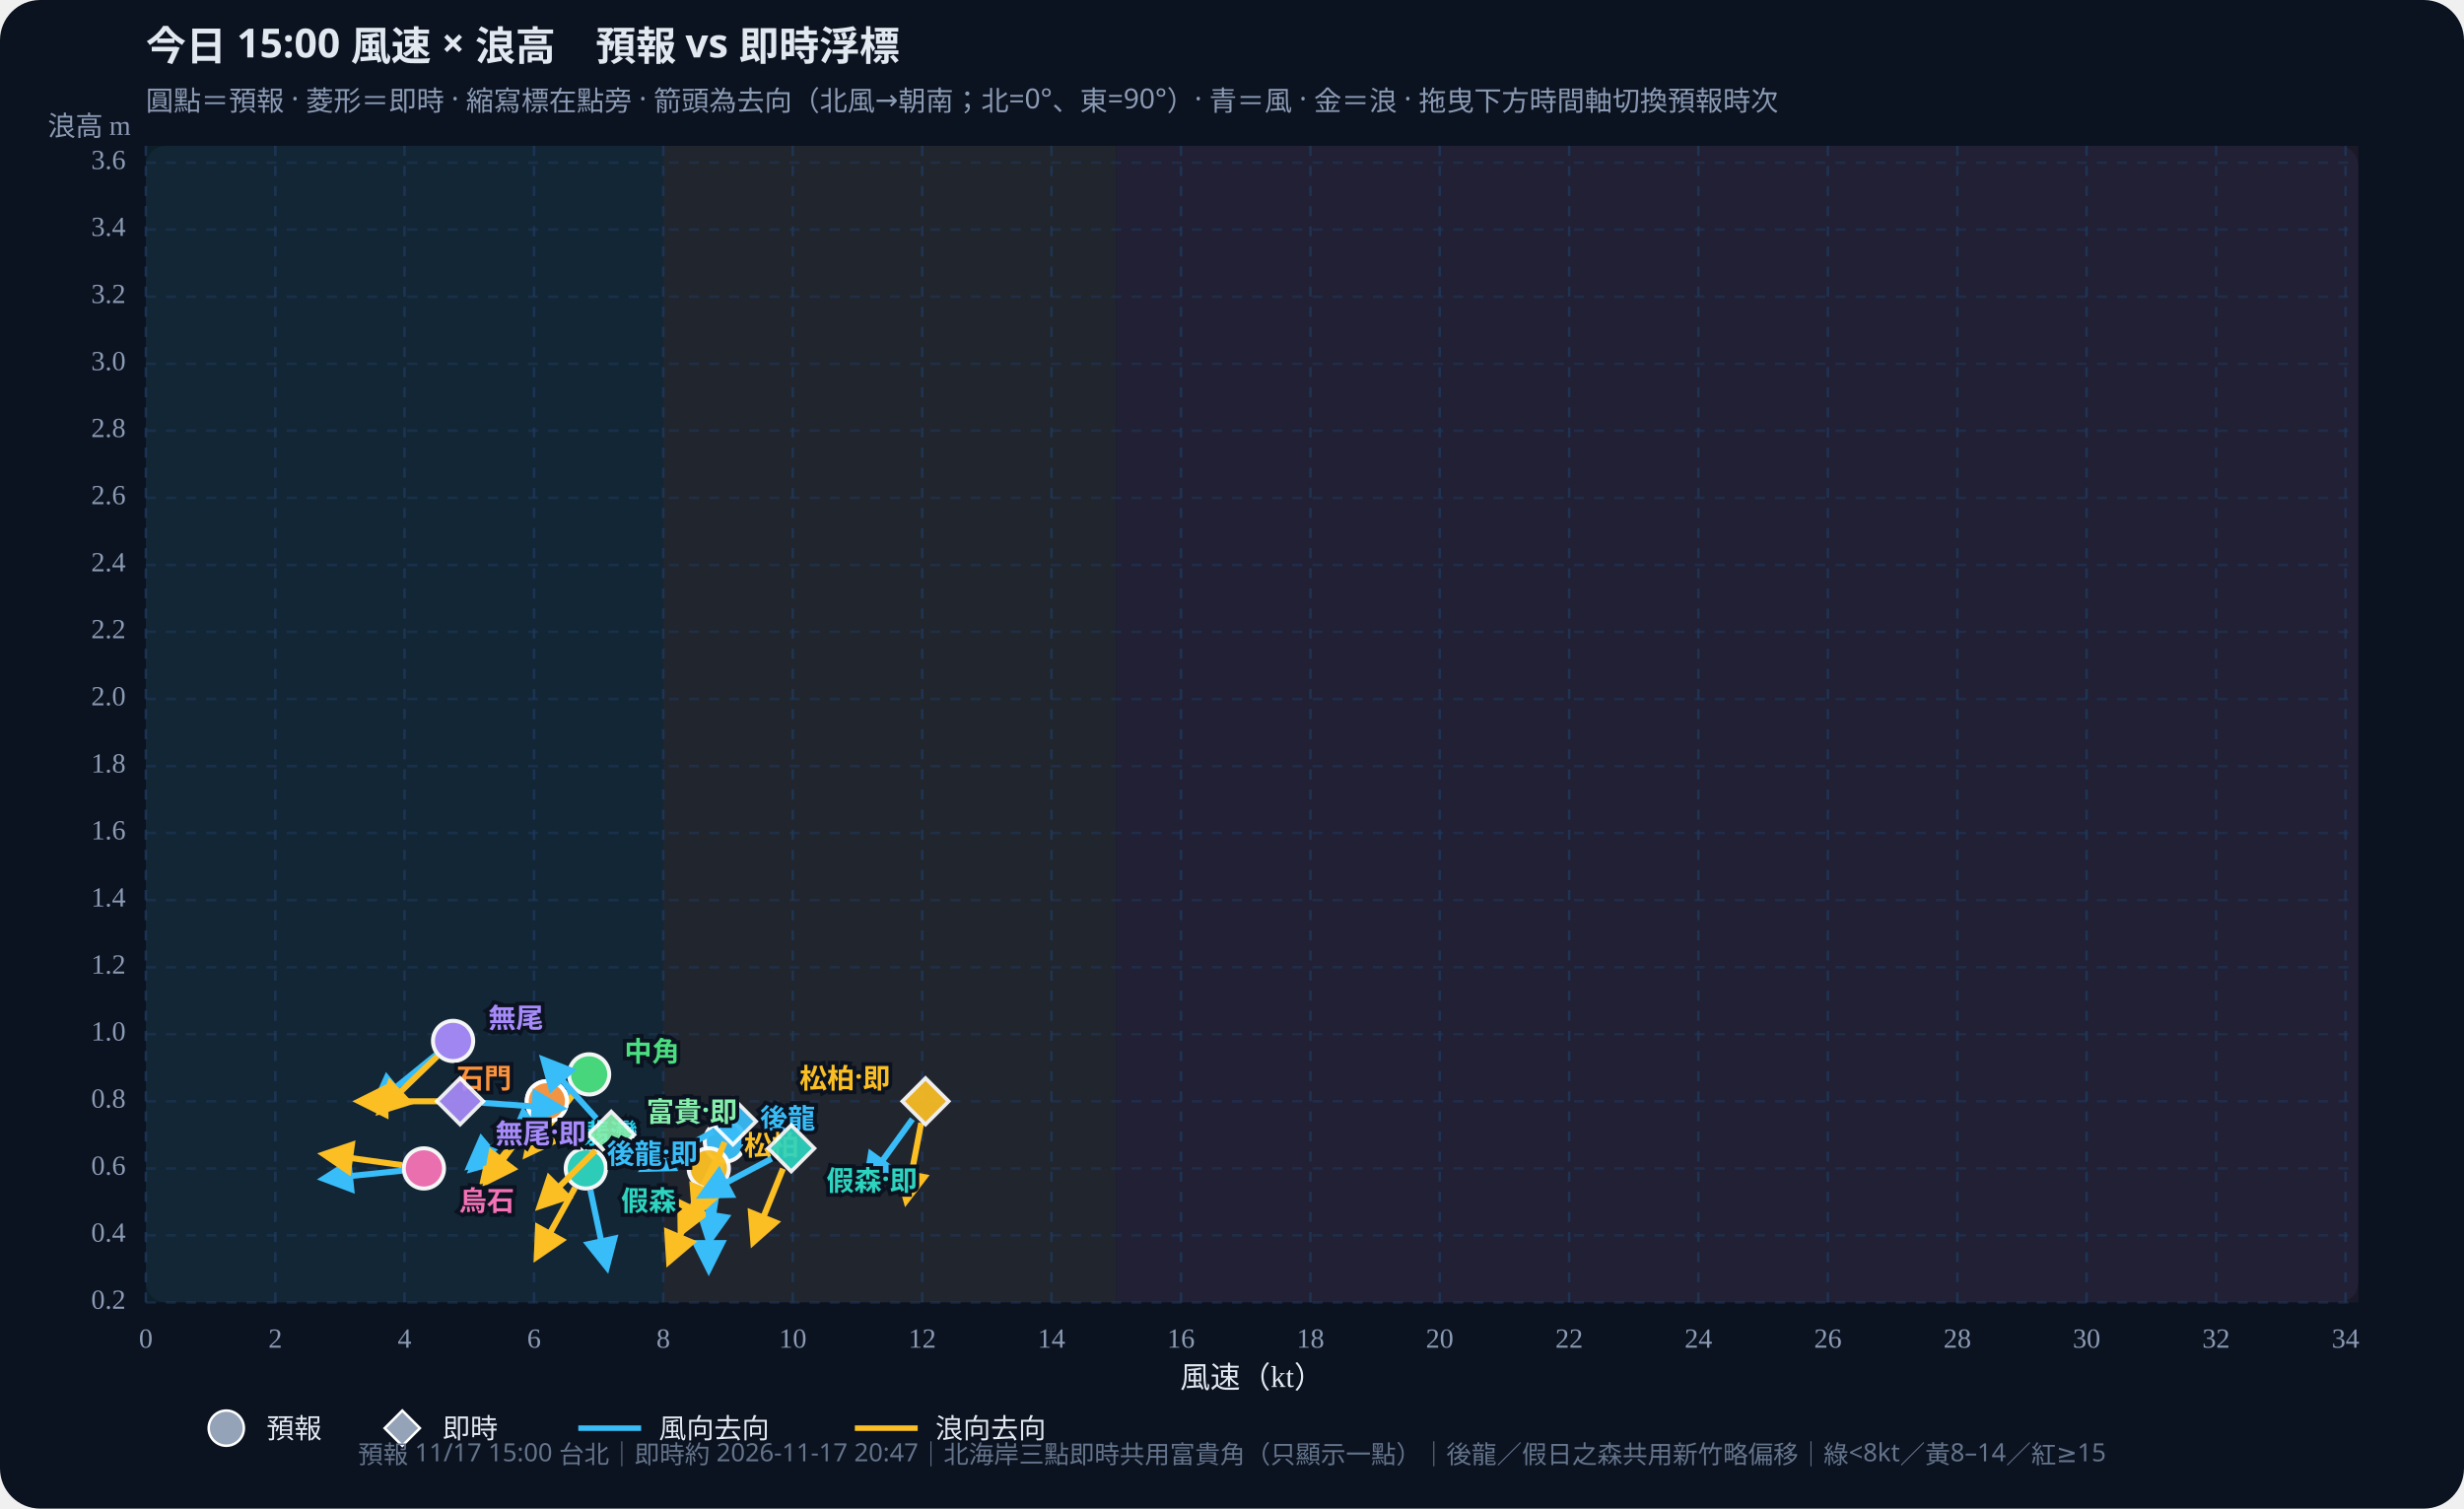
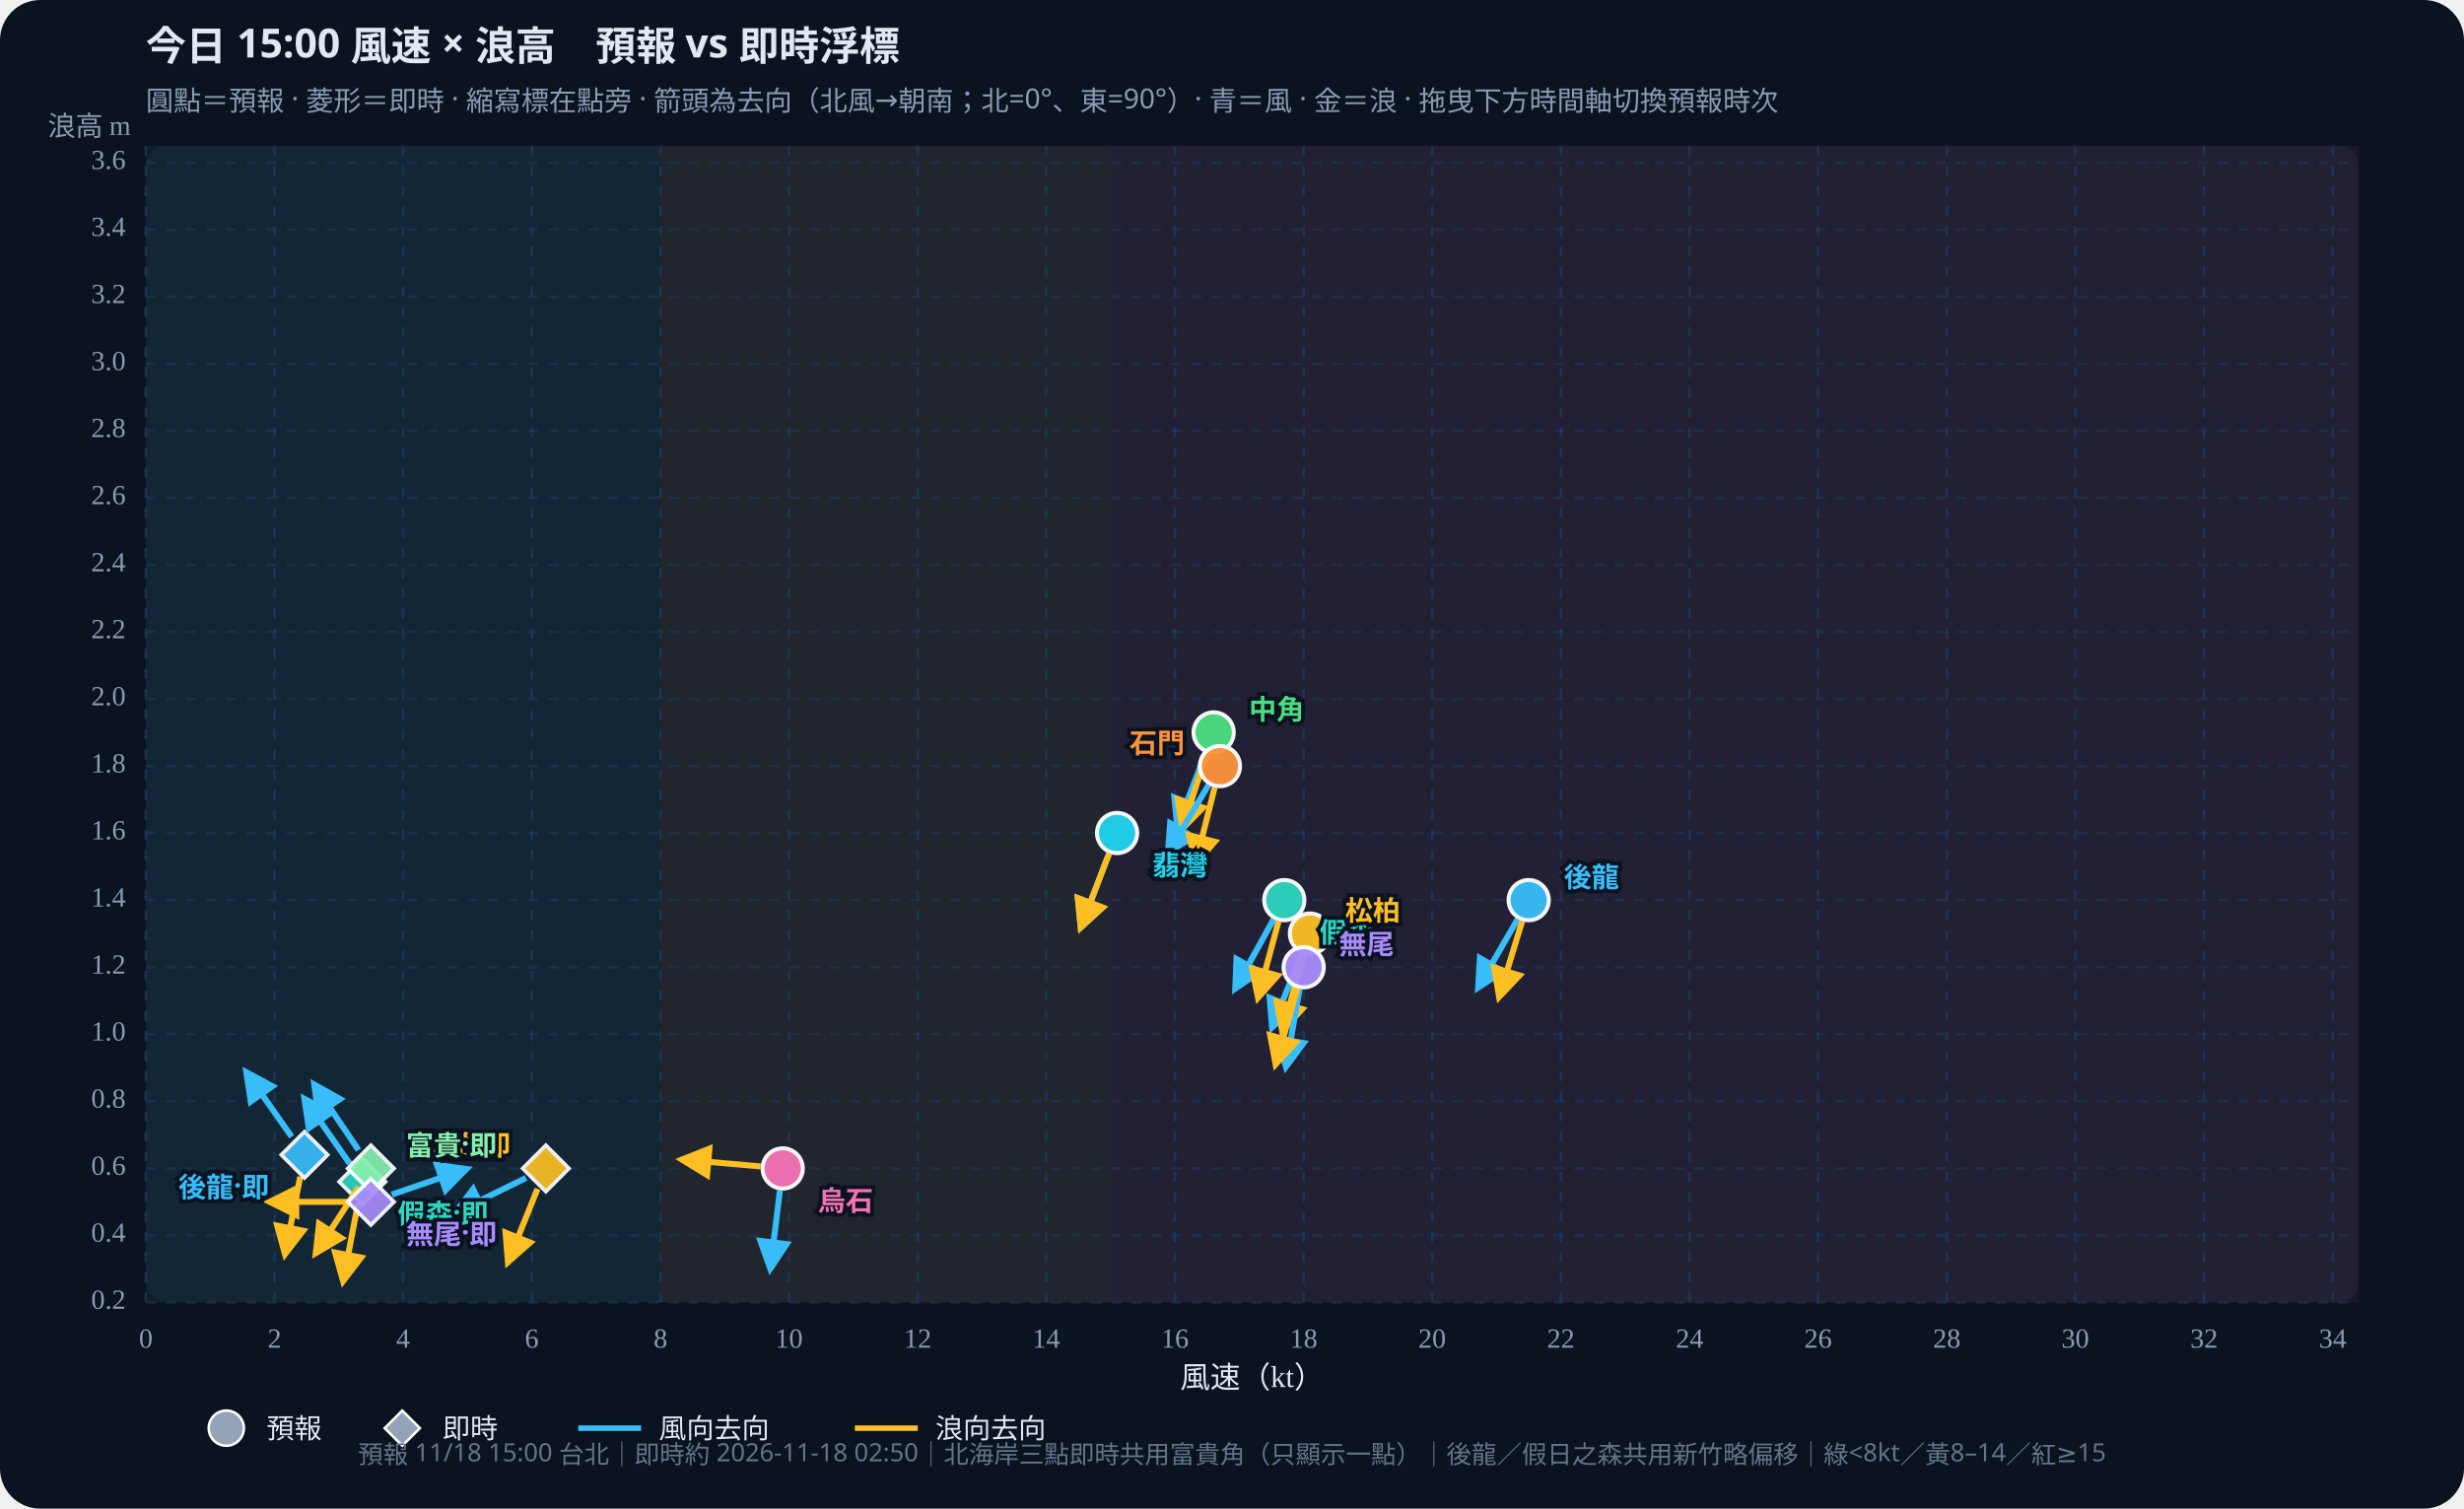
<svg xmlns="http://www.w3.org/2000/svg" id="wws-svg" viewBox="0 0 980 600" role="img" aria-label="風速與浪高散佈圖，可拖曳時間軸切換預報時次" style="width:100%;height:auto;display:block">
  <rect width="980" height="600" fill="#0b1220" rx="16" />
  <rect x="58" y="58" width="880" height="460" fill="#111a2e" rx="8" />
-   <rect x="58.0" y="58" width="205.8" height="460" fill="#34d399" opacity="0.07" />
-   <rect x="263.8" y="58" width="180.1" height="460" fill="#fbbf24" opacity="0.07" />
-   <rect x="444.0" y="58" width="494.0" height="460" fill="#fb7185" opacity="0.07" />
+   <rect x="58.0" y="58" width="204.7" height="460" fill="#34d399" opacity="0.07" />
+   <rect x="262.7" y="58" width="179.1" height="460" fill="#fbbf24" opacity="0.07" />
+   <rect x="441.7" y="58" width="496.3" height="460" fill="#fb7185" opacity="0.07" />
  <defs>
    <marker id="arrow-38bdf8" viewBox="0 0 10 10" refX="8" refY="5" markerWidth="6" markerHeight="6" orient="auto-start-reverse">
      <path d="M0,0 L10,5 L0,10 z" fill="#38bdf8" />
    </marker>
    <marker id="arrow-fbbf24" viewBox="0 0 10 10" refX="8" refY="5" markerWidth="6" markerHeight="6" orient="auto-start-reverse">
      <path d="M0,0 L10,5 L0,10 z" fill="#fbbf24" />
    </marker>
  </defs>
  <text id="wws-title" x="58" y="24" fill="#e2e8f0" font-size="16" font-weight="700" font-family="Noto Sans TC,system-ui,sans-serif">今日 15:00 風速 × 浪高　預報 vs 即時浮標</text>
  <text x="58" y="44" fill="#8b9bb4" font-size="11" font-family="Noto Sans TC,system-ui,sans-serif">圓點＝預報 · 菱形＝即時 · 縮寫標在點旁 · 箭頭為去向（北風→朝南；北=0°、東=90°）· 青＝風 · 金＝浪 · 拖曳下方時間軸切換預報時次</text>
  <line x1="58.0" y1="58" x2="58.0" y2="518" stroke="#1e3a5f" stroke-dasharray="4 4" opacity="0.7" />
  <text x="58.0" y="536" text-anchor="middle" fill="#8b9bb4" font-size="11">0</text>
-   <line x1="109.5" y1="58" x2="109.5" y2="518" stroke="#1e3a5f" stroke-dasharray="4 4" opacity="0.7" />
-   <text x="109.5" y="536" text-anchor="middle" fill="#8b9bb4" font-size="11">2</text>
-   <line x1="160.9" y1="58" x2="160.9" y2="518" stroke="#1e3a5f" stroke-dasharray="4 4" opacity="0.7" />
-   <text x="160.9" y="536" text-anchor="middle" fill="#8b9bb4" font-size="11">4</text>
-   <line x1="212.4" y1="58" x2="212.4" y2="518" stroke="#1e3a5f" stroke-dasharray="4 4" opacity="0.7" />
-   <text x="212.4" y="536" text-anchor="middle" fill="#8b9bb4" font-size="11">6</text>
-   <line x1="263.8" y1="58" x2="263.8" y2="518" stroke="#1e3a5f" stroke-dasharray="4 4" opacity="0.7" />
-   <text x="263.8" y="536" text-anchor="middle" fill="#8b9bb4" font-size="11">8</text>
-   <line x1="315.3" y1="58" x2="315.3" y2="518" stroke="#1e3a5f" stroke-dasharray="4 4" opacity="0.7" />
-   <text x="315.3" y="536" text-anchor="middle" fill="#8b9bb4" font-size="11">10</text>
-   <line x1="366.8" y1="58" x2="366.8" y2="518" stroke="#1e3a5f" stroke-dasharray="4 4" opacity="0.7" />
-   <text x="366.8" y="536" text-anchor="middle" fill="#8b9bb4" font-size="11">12</text>
-   <line x1="418.2" y1="58" x2="418.2" y2="518" stroke="#1e3a5f" stroke-dasharray="4 4" opacity="0.7" />
-   <text x="418.2" y="536" text-anchor="middle" fill="#8b9bb4" font-size="11">14</text>
-   <line x1="469.7" y1="58" x2="469.7" y2="518" stroke="#1e3a5f" stroke-dasharray="4 4" opacity="0.7" />
-   <text x="469.7" y="536" text-anchor="middle" fill="#8b9bb4" font-size="11">16</text>
-   <line x1="521.2" y1="58" x2="521.2" y2="518" stroke="#1e3a5f" stroke-dasharray="4 4" opacity="0.7" />
-   <text x="521.2" y="536" text-anchor="middle" fill="#8b9bb4" font-size="11">18</text>
-   <line x1="572.6" y1="58" x2="572.6" y2="518" stroke="#1e3a5f" stroke-dasharray="4 4" opacity="0.7" />
-   <text x="572.6" y="536" text-anchor="middle" fill="#8b9bb4" font-size="11">20</text>
-   <line x1="624.1" y1="58" x2="624.1" y2="518" stroke="#1e3a5f" stroke-dasharray="4 4" opacity="0.7" />
-   <text x="624.1" y="536" text-anchor="middle" fill="#8b9bb4" font-size="11">22</text>
-   <line x1="675.5" y1="58" x2="675.5" y2="518" stroke="#1e3a5f" stroke-dasharray="4 4" opacity="0.7" />
-   <text x="675.5" y="536" text-anchor="middle" fill="#8b9bb4" font-size="11">24</text>
-   <line x1="727.0" y1="58" x2="727.0" y2="518" stroke="#1e3a5f" stroke-dasharray="4 4" opacity="0.7" />
-   <text x="727.0" y="536" text-anchor="middle" fill="#8b9bb4" font-size="11">26</text>
-   <line x1="778.5" y1="58" x2="778.5" y2="518" stroke="#1e3a5f" stroke-dasharray="4 4" opacity="0.7" />
-   <text x="778.5" y="536" text-anchor="middle" fill="#8b9bb4" font-size="11">28</text>
-   <line x1="829.9" y1="58" x2="829.9" y2="518" stroke="#1e3a5f" stroke-dasharray="4 4" opacity="0.7" />
-   <text x="829.9" y="536" text-anchor="middle" fill="#8b9bb4" font-size="11">30</text>
-   <line x1="881.4" y1="58" x2="881.4" y2="518" stroke="#1e3a5f" stroke-dasharray="4 4" opacity="0.7" />
-   <text x="881.4" y="536" text-anchor="middle" fill="#8b9bb4" font-size="11">32</text>
-   <line x1="932.9" y1="58" x2="932.9" y2="518" stroke="#1e3a5f" stroke-dasharray="4 4" opacity="0.7" />
-   <text x="932.9" y="536" text-anchor="middle" fill="#8b9bb4" font-size="11">34</text>
+   <line x1="109.2" y1="58" x2="109.2" y2="518" stroke="#1e3a5f" stroke-dasharray="4 4" opacity="0.7" />
+   <text x="109.2" y="536" text-anchor="middle" fill="#8b9bb4" font-size="11">2</text>
+   <line x1="160.3" y1="58" x2="160.3" y2="518" stroke="#1e3a5f" stroke-dasharray="4 4" opacity="0.7" />
+   <text x="160.3" y="536" text-anchor="middle" fill="#8b9bb4" font-size="11">4</text>
+   <line x1="211.5" y1="58" x2="211.5" y2="518" stroke="#1e3a5f" stroke-dasharray="4 4" opacity="0.7" />
+   <text x="211.5" y="536" text-anchor="middle" fill="#8b9bb4" font-size="11">6</text>
+   <line x1="262.7" y1="58" x2="262.7" y2="518" stroke="#1e3a5f" stroke-dasharray="4 4" opacity="0.7" />
+   <text x="262.7" y="536" text-anchor="middle" fill="#8b9bb4" font-size="11">8</text>
+   <line x1="313.8" y1="58" x2="313.8" y2="518" stroke="#1e3a5f" stroke-dasharray="4 4" opacity="0.7" />
+   <text x="313.8" y="536" text-anchor="middle" fill="#8b9bb4" font-size="11">10</text>
+   <line x1="365.0" y1="58" x2="365.0" y2="518" stroke="#1e3a5f" stroke-dasharray="4 4" opacity="0.7" />
+   <text x="365.0" y="536" text-anchor="middle" fill="#8b9bb4" font-size="11">12</text>
+   <line x1="416.1" y1="58" x2="416.1" y2="518" stroke="#1e3a5f" stroke-dasharray="4 4" opacity="0.7" />
+   <text x="416.1" y="536" text-anchor="middle" fill="#8b9bb4" font-size="11">14</text>
+   <line x1="467.3" y1="58" x2="467.3" y2="518" stroke="#1e3a5f" stroke-dasharray="4 4" opacity="0.7" />
+   <text x="467.3" y="536" text-anchor="middle" fill="#8b9bb4" font-size="11">16</text>
+   <line x1="518.5" y1="58" x2="518.5" y2="518" stroke="#1e3a5f" stroke-dasharray="4 4" opacity="0.7" />
+   <text x="518.5" y="536" text-anchor="middle" fill="#8b9bb4" font-size="11">18</text>
+   <line x1="569.6" y1="58" x2="569.6" y2="518" stroke="#1e3a5f" stroke-dasharray="4 4" opacity="0.7" />
+   <text x="569.6" y="536" text-anchor="middle" fill="#8b9bb4" font-size="11">20</text>
+   <line x1="620.8" y1="58" x2="620.8" y2="518" stroke="#1e3a5f" stroke-dasharray="4 4" opacity="0.7" />
+   <text x="620.8" y="536" text-anchor="middle" fill="#8b9bb4" font-size="11">22</text>
+   <line x1="672.0" y1="58" x2="672.0" y2="518" stroke="#1e3a5f" stroke-dasharray="4 4" opacity="0.7" />
+   <text x="672.0" y="536" text-anchor="middle" fill="#8b9bb4" font-size="11">24</text>
+   <line x1="723.1" y1="58" x2="723.1" y2="518" stroke="#1e3a5f" stroke-dasharray="4 4" opacity="0.7" />
+   <text x="723.1" y="536" text-anchor="middle" fill="#8b9bb4" font-size="11">26</text>
+   <line x1="774.3" y1="58" x2="774.3" y2="518" stroke="#1e3a5f" stroke-dasharray="4 4" opacity="0.7" />
+   <text x="774.3" y="536" text-anchor="middle" fill="#8b9bb4" font-size="11">28</text>
+   <line x1="825.4" y1="58" x2="825.4" y2="518" stroke="#1e3a5f" stroke-dasharray="4 4" opacity="0.7" />
+   <text x="825.4" y="536" text-anchor="middle" fill="#8b9bb4" font-size="11">30</text>
+   <line x1="876.6" y1="58" x2="876.6" y2="518" stroke="#1e3a5f" stroke-dasharray="4 4" opacity="0.7" />
+   <text x="876.6" y="536" text-anchor="middle" fill="#8b9bb4" font-size="11">32</text>
+   <line x1="927.8" y1="58" x2="927.8" y2="518" stroke="#1e3a5f" stroke-dasharray="4 4" opacity="0.7" />
+   <text x="927.8" y="536" text-anchor="middle" fill="#8b9bb4" font-size="11">34</text>
  <line x1="58" y1="518.0" x2="938" y2="518.0" stroke="#1e3a5f" stroke-dasharray="4 4" opacity="0.5" />
  <text x="50" y="518.0" text-anchor="end" dominant-baseline="middle" fill="#8b9bb4" font-size="11">0.2</text>
  <line x1="58" y1="491.3" x2="938" y2="491.3" stroke="#1e3a5f" stroke-dasharray="4 4" opacity="0.5" />
  <text x="50" y="491.3" text-anchor="end" dominant-baseline="middle" fill="#8b9bb4" font-size="11">0.4</text>
  <line x1="58" y1="464.7" x2="938" y2="464.7" stroke="#1e3a5f" stroke-dasharray="4 4" opacity="0.5" />
  <text x="50" y="464.7" text-anchor="end" dominant-baseline="middle" fill="#8b9bb4" font-size="11">0.6</text>
  <line x1="58" y1="438.0" x2="938" y2="438.0" stroke="#1e3a5f" stroke-dasharray="4 4" opacity="0.5" />
  <text x="50" y="438.0" text-anchor="end" dominant-baseline="middle" fill="#8b9bb4" font-size="11">0.8</text>
  <line x1="58" y1="411.3" x2="938" y2="411.3" stroke="#1e3a5f" stroke-dasharray="4 4" opacity="0.5" />
  <text x="50" y="411.3" text-anchor="end" dominant-baseline="middle" fill="#8b9bb4" font-size="11">1.0</text>
  <line x1="58" y1="384.7" x2="938" y2="384.7" stroke="#1e3a5f" stroke-dasharray="4 4" opacity="0.5" />
  <text x="50" y="384.7" text-anchor="end" dominant-baseline="middle" fill="#8b9bb4" font-size="11">1.2</text>
  <line x1="58" y1="358.0" x2="938" y2="358.0" stroke="#1e3a5f" stroke-dasharray="4 4" opacity="0.5" />
  <text x="50" y="358.0" text-anchor="end" dominant-baseline="middle" fill="#8b9bb4" font-size="11">1.4</text>
  <line x1="58" y1="331.3" x2="938" y2="331.3" stroke="#1e3a5f" stroke-dasharray="4 4" opacity="0.5" />
  <text x="50" y="331.3" text-anchor="end" dominant-baseline="middle" fill="#8b9bb4" font-size="11">1.6</text>
  <line x1="58" y1="304.7" x2="938" y2="304.7" stroke="#1e3a5f" stroke-dasharray="4 4" opacity="0.5" />
  <text x="50" y="304.7" text-anchor="end" dominant-baseline="middle" fill="#8b9bb4" font-size="11">1.8</text>
  <line x1="58" y1="278.0" x2="938" y2="278.0" stroke="#1e3a5f" stroke-dasharray="4 4" opacity="0.5" />
  <text x="50" y="278.0" text-anchor="end" dominant-baseline="middle" fill="#8b9bb4" font-size="11">2.0</text>
  <line x1="58" y1="251.3" x2="938" y2="251.3" stroke="#1e3a5f" stroke-dasharray="4 4" opacity="0.5" />
  <text x="50" y="251.3" text-anchor="end" dominant-baseline="middle" fill="#8b9bb4" font-size="11">2.2</text>
  <line x1="58" y1="224.7" x2="938" y2="224.7" stroke="#1e3a5f" stroke-dasharray="4 4" opacity="0.5" />
  <text x="50" y="224.7" text-anchor="end" dominant-baseline="middle" fill="#8b9bb4" font-size="11">2.4</text>
  <line x1="58" y1="198.0" x2="938" y2="198.0" stroke="#1e3a5f" stroke-dasharray="4 4" opacity="0.5" />
  <text x="50" y="198.0" text-anchor="end" dominant-baseline="middle" fill="#8b9bb4" font-size="11">2.6</text>
  <line x1="58" y1="171.3" x2="938" y2="171.3" stroke="#1e3a5f" stroke-dasharray="4 4" opacity="0.5" />
  <text x="50" y="171.3" text-anchor="end" dominant-baseline="middle" fill="#8b9bb4" font-size="11">2.8</text>
  <line x1="58" y1="144.7" x2="938" y2="144.7" stroke="#1e3a5f" stroke-dasharray="4 4" opacity="0.5" />
  <text x="50" y="144.7" text-anchor="end" dominant-baseline="middle" fill="#8b9bb4" font-size="11">3.0</text>
  <line x1="58" y1="118.0" x2="938" y2="118.0" stroke="#1e3a5f" stroke-dasharray="4 4" opacity="0.5" />
  <text x="50" y="118.0" text-anchor="end" dominant-baseline="middle" fill="#8b9bb4" font-size="11">3.2</text>
  <line x1="58" y1="91.3" x2="938" y2="91.3" stroke="#1e3a5f" stroke-dasharray="4 4" opacity="0.5" />
  <text x="50" y="91.3" text-anchor="end" dominant-baseline="middle" fill="#8b9bb4" font-size="11">3.4</text>
  <line x1="58" y1="64.7" x2="938" y2="64.7" stroke="#1e3a5f" stroke-dasharray="4 4" opacity="0.5" />
  <text x="50" y="64.7" text-anchor="end" dominant-baseline="middle" fill="#8b9bb4" font-size="11">3.6</text>
  <text x="498" y="552" text-anchor="middle" fill="#e2e8f0" font-size="12">風速（kt）</text>
  <text x="52" y="54" text-anchor="end" fill="#8b9bb4" font-size="11">浪高 m</text>
  <g id="wws-forecast-layer">
-     <line x1="286.9" y1="462.7" x2="282.0" y2="493.5" stroke="#38bdf8" stroke-width="2.4" marker-end="url(#arrow-38bdf8)" />
-     <line x1="284.4" y1="461.9" x2="270.8" y2="490.0" stroke="#fbbf24" stroke-width="2.4" marker-end="url(#arrow-fbbf24)" />
-     <circle cx="288.3" cy="454.0" r="8.0" fill="#38bdf8" stroke="#fff" stroke-width="1.6" opacity="0.95" />
-     <line x1="234.8" y1="473.3" x2="241.3" y2="503.8" stroke="#38bdf8" stroke-width="2.4" marker-end="url(#arrow-38bdf8)" />
-     <line x1="228.7" y1="472.4" x2="213.6" y2="499.7" stroke="#fbbf24" stroke-width="2.4" marker-end="url(#arrow-fbbf24)" />
-     <circle cx="233.0" cy="464.7" r="8.0" fill="#2dd4bf" stroke="#fff" stroke-width="1.6" opacity="0.95" />
-     <line x1="281.9" y1="473.5" x2="281.9" y2="504.7" stroke="#38bdf8" stroke-width="2.4" marker-end="url(#arrow-38bdf8)" />
-     <line x1="278.4" y1="472.8" x2="266.2" y2="501.5" stroke="#fbbf24" stroke-width="2.4" marker-end="url(#arrow-fbbf24)" />
-     <circle cx="281.9" cy="464.7" r="8.0" fill="#fbbf24" stroke="#fff" stroke-width="1.6" opacity="0.95" />
-     <line x1="227.5" y1="433.0" x2="203.6" y2="453.0" stroke="#38bdf8" stroke-width="2.4" marker-end="url(#arrow-38bdf8)" />
-     <line x1="228.8" y1="434.3" x2="209.6" y2="458.9" stroke="#fbbf24" stroke-width="2.4" marker-end="url(#arrow-fbbf24)" />
-     <circle cx="234.3" cy="427.3" r="8.0" fill="#4ade80" stroke="#fff" stroke-width="1.6" opacity="0.95" />
-     <line x1="211.0" y1="443.9" x2="187.8" y2="464.8" stroke="#38bdf8" stroke-width="2.4" marker-end="url(#arrow-38bdf8)" />
-     <line x1="212.0" y1="444.8" x2="192.4" y2="469.1" stroke="#fbbf24" stroke-width="2.4" marker-end="url(#arrow-fbbf24)" />
-     <circle cx="217.5" cy="438.0" r="8.0" fill="#22d3ee" stroke="#fff" stroke-width="1.6" opacity="0.95" />
-     <line x1="210.8" y1="443.7" x2="186.9" y2="463.7" stroke="#38bdf8" stroke-width="2.4" marker-end="url(#arrow-38bdf8)" />
-     <line x1="212.2" y1="445.0" x2="193.5" y2="469.9" stroke="#fbbf24" stroke-width="2.4" marker-end="url(#arrow-fbbf24)" />
-     <circle cx="217.5" cy="438.0" r="8.0" fill="#fb923c" stroke="#fff" stroke-width="1.6" opacity="0.95" />
-     <line x1="173.4" y1="419.5" x2="149.1" y2="439.2" stroke="#38bdf8" stroke-width="2.4" marker-end="url(#arrow-38bdf8)" />
-     <line x1="173.9" y1="420.1" x2="151.4" y2="441.8" stroke="#fbbf24" stroke-width="2.4" marker-end="url(#arrow-fbbf24)" />
-     <circle cx="180.2" cy="414.0" r="8.0" fill="#a78bfa" stroke="#fff" stroke-width="1.6" opacity="0.95" />
-     <line x1="159.9" y1="465.6" x2="128.9" y2="468.8" stroke="#38bdf8" stroke-width="2.4" marker-end="url(#arrow-38bdf8)" />
-     <line x1="159.9" y1="463.4" x2="129.0" y2="459.1" stroke="#fbbf24" stroke-width="2.4" marker-end="url(#arrow-fbbf24)" />
-     <circle cx="168.6" cy="464.7" r="8.0" fill="#f472b6" stroke="#fff" stroke-width="1.6" opacity="0.95" />
-     <text x="302.3" y="444.0" text-anchor="start" dominant-baseline="central" fill="#38bdf8" font-size="11" font-weight="700" font-family="Noto Sans TC,system-ui,sans-serif" stroke="#0b1220" stroke-width="3" paint-order="stroke">後龍</text>
-     <text x="247.0" y="476.7" text-anchor="start" dominant-baseline="central" fill="#2dd4bf" font-size="11" font-weight="700" font-family="Noto Sans TC,system-ui,sans-serif" stroke="#0b1220" stroke-width="3" paint-order="stroke">假森</text>
-     <text x="295.9" y="454.7" text-anchor="start" dominant-baseline="central" fill="#fbbf24" font-size="11" font-weight="700" font-family="Noto Sans TC,system-ui,sans-serif" stroke="#0b1220" stroke-width="3" paint-order="stroke">松柏</text>
-     <text x="248.3" y="417.3" text-anchor="start" dominant-baseline="central" fill="#4ade80" font-size="11" font-weight="700" font-family="Noto Sans TC,system-ui,sans-serif" stroke="#0b1220" stroke-width="3" paint-order="stroke">中角</text>
-     <text x="231.5" y="450.0" text-anchor="start" dominant-baseline="central" fill="#22d3ee" font-size="11" font-weight="700" font-family="Noto Sans TC,system-ui,sans-serif" stroke="#0b1220" stroke-width="3" paint-order="stroke">翡灣</text>
-     <text x="203.5" y="428.0" text-anchor="end" dominant-baseline="central" fill="#fb923c" font-size="11" font-weight="700" font-family="Noto Sans TC,system-ui,sans-serif" stroke="#0b1220" stroke-width="3" paint-order="stroke">石門</text>
-     <text x="194.2" y="404.0" text-anchor="start" dominant-baseline="central" fill="#a78bfa" font-size="11" font-weight="700" font-family="Noto Sans TC,system-ui,sans-serif" stroke="#0b1220" stroke-width="3" paint-order="stroke">無尾</text>
-     <text x="182.6" y="476.7" text-anchor="start" dominant-baseline="central" fill="#f472b6" font-size="11" font-weight="700" font-family="Noto Sans TC,system-ui,sans-serif" stroke="#0b1220" stroke-width="3" paint-order="stroke">烏石</text>
+     <line x1="603.6" y1="365.6" x2="588.0" y2="392.6" stroke="#38bdf8" stroke-width="2.4" marker-end="url(#arrow-38bdf8)" />
+     <line x1="605.4" y1="366.4" x2="596.3" y2="396.3" stroke="#fbbf24" stroke-width="2.4" marker-end="url(#arrow-fbbf24)" />
+     <circle cx="608.0" cy="358.0" r="8.0" fill="#38bdf8" stroke="#fff" stroke-width="1.6" opacity="0.95" />
+     <line x1="506.5" y1="365.7" x2="491.4" y2="393.0" stroke="#38bdf8" stroke-width="2.4" marker-end="url(#arrow-38bdf8)" />
+     <line x1="508.5" y1="366.5" x2="500.4" y2="396.6" stroke="#fbbf24" stroke-width="2.4" marker-end="url(#arrow-fbbf24)" />
+     <circle cx="510.8" cy="358.0" r="8.0" fill="#2dd4bf" stroke="#fff" stroke-width="1.6" opacity="0.95" />
+     <line x1="517.7" y1="379.5" x2="506.0" y2="408.4" stroke="#38bdf8" stroke-width="2.4" marker-end="url(#arrow-38bdf8)" />
+     <line x1="518.6" y1="379.8" x2="510.0" y2="409.8" stroke="#fbbf24" stroke-width="2.4" marker-end="url(#arrow-fbbf24)" />
+     <circle cx="521.0" cy="371.3" r="8.0" fill="#fbbf24" stroke="#fff" stroke-width="1.6" opacity="0.95" />
+     <line x1="479.5" y1="299.5" x2="468.3" y2="328.7" stroke="#38bdf8" stroke-width="2.4" marker-end="url(#arrow-38bdf8)" />
+     <line x1="479.9" y1="299.7" x2="470.3" y2="329.4" stroke="#fbbf24" stroke-width="2.4" marker-end="url(#arrow-fbbf24)" />
+     <circle cx="482.7" cy="291.3" r="8.0" fill="#4ade80" stroke="#fff" stroke-width="1.6" opacity="0.95" />
+     <line x1="441.1" y1="339.5" x2="429.9" y2="368.7" stroke="#38bdf8" stroke-width="2.4" marker-end="url(#arrow-38bdf8)" />
+     <line x1="441.1" y1="339.5" x2="429.9" y2="368.7" stroke="#fbbf24" stroke-width="2.4" marker-end="url(#arrow-fbbf24)" />
+     <circle cx="444.3" cy="331.3" r="8.0" fill="#22d3ee" stroke="#fff" stroke-width="1.6" opacity="0.95" />
+     <line x1="480.7" y1="312.2" x2="464.6" y2="339.0" stroke="#38bdf8" stroke-width="2.4" marker-end="url(#arrow-38bdf8)" />
+     <line x1="483.1" y1="313.2" x2="475.5" y2="343.5" stroke="#fbbf24" stroke-width="2.4" marker-end="url(#arrow-fbbf24)" />
+     <circle cx="485.2" cy="304.7" r="8.0" fill="#fb923c" stroke="#fff" stroke-width="1.6" opacity="0.95" />
+     <line x1="516.9" y1="393.3" x2="511.5" y2="424.1" stroke="#38bdf8" stroke-width="2.4" marker-end="url(#arrow-38bdf8)" />
+     <line x1="516.0" y1="393.1" x2="507.4" y2="423.1" stroke="#fbbf24" stroke-width="2.4" marker-end="url(#arrow-fbbf24)" />
+     <circle cx="518.5" cy="384.7" r="8.0" fill="#a78bfa" stroke="#fff" stroke-width="1.6" opacity="0.95" />
+     <line x1="310.2" y1="473.4" x2="306.4" y2="504.4" stroke="#38bdf8" stroke-width="2.4" marker-end="url(#arrow-38bdf8)" />
+     <line x1="302.5" y1="463.9" x2="271.4" y2="461.2" stroke="#fbbf24" stroke-width="2.4" marker-end="url(#arrow-fbbf24)" />
+     <circle cx="311.3" cy="464.7" r="8.0" fill="#f472b6" stroke="#fff" stroke-width="1.6" opacity="0.95" />
+     <text x="622.0" y="348.0" text-anchor="start" dominant-baseline="central" fill="#38bdf8" font-size="11" font-weight="700" font-family="Noto Sans TC,system-ui,sans-serif" stroke="#0b1220" stroke-width="3" paint-order="stroke">後龍</text>
+     <text x="524.8" y="370.0" text-anchor="start" dominant-baseline="central" fill="#2dd4bf" font-size="11" font-weight="700" font-family="Noto Sans TC,system-ui,sans-serif" stroke="#0b1220" stroke-width="3" paint-order="stroke">假森</text>
+     <text x="535.0" y="361.3" text-anchor="start" dominant-baseline="central" fill="#fbbf24" font-size="11" font-weight="700" font-family="Noto Sans TC,system-ui,sans-serif" stroke="#0b1220" stroke-width="3" paint-order="stroke">松柏</text>
+     <text x="496.7" y="281.3" text-anchor="start" dominant-baseline="central" fill="#4ade80" font-size="11" font-weight="700" font-family="Noto Sans TC,system-ui,sans-serif" stroke="#0b1220" stroke-width="3" paint-order="stroke">中角</text>
+     <text x="458.3" y="343.3" text-anchor="start" dominant-baseline="central" fill="#22d3ee" font-size="11" font-weight="700" font-family="Noto Sans TC,system-ui,sans-serif" stroke="#0b1220" stroke-width="3" paint-order="stroke">翡灣</text>
+     <text x="471.2" y="294.7" text-anchor="end" dominant-baseline="central" fill="#fb923c" font-size="11" font-weight="700" font-family="Noto Sans TC,system-ui,sans-serif" stroke="#0b1220" stroke-width="3" paint-order="stroke">石門</text>
+     <text x="532.5" y="374.7" text-anchor="start" dominant-baseline="central" fill="#a78bfa" font-size="11" font-weight="700" font-family="Noto Sans TC,system-ui,sans-serif" stroke="#0b1220" stroke-width="3" paint-order="stroke">無尾</text>
+     <text x="325.3" y="476.7" text-anchor="start" dominant-baseline="central" fill="#f472b6" font-size="11" font-weight="700" font-family="Noto Sans TC,system-ui,sans-serif" stroke="#0b1220" stroke-width="3" paint-order="stroke">烏石</text>
  </g>
  <g id="wws-live-layer">
-     <line x1="283.7" y1="450.1" x2="256.2" y2="464.8" stroke="#38bdf8" stroke-width="2.4" marker-end="url(#arrow-38bdf8)" />
-     <line x1="288.2" y1="454.2" x2="276.5" y2="483.1" stroke="#fbbf24" stroke-width="2.4" marker-end="url(#arrow-fbbf24)" />
-     <polygon points="291.5,436.8 300.7,446.0 291.5,455.2 282.3,446.0" fill="#38bdf8" stroke="#fff" stroke-width="1.5" opacity="0.92" />
-     <line x1="306.9" y1="460.8" x2="279.3" y2="475.4" stroke="#38bdf8" stroke-width="2.4" marker-end="url(#arrow-38bdf8)" />
-     <line x1="311.4" y1="464.8" x2="299.7" y2="493.8" stroke="#fbbf24" stroke-width="2.4" marker-end="url(#arrow-fbbf24)" />
-     <polygon points="314.7,447.5 323.9,456.7 314.7,465.9 305.5,456.7" fill="#2dd4bf" stroke="#fff" stroke-width="1.5" opacity="0.92" />
-     <line x1="362.9" y1="445.1" x2="344.6" y2="470.4" stroke="#38bdf8" stroke-width="2.4" marker-end="url(#arrow-38bdf8)" />
-     <line x1="366.4" y1="446.6" x2="360.5" y2="477.3" stroke="#fbbf24" stroke-width="2.4" marker-end="url(#arrow-fbbf24)" />
-     <polygon points="368.1,428.8 377.3,438.0 368.1,447.2 358.9,438.0" fill="#fbbf24" stroke="#fff" stroke-width="1.5" opacity="0.92" />
-     <line x1="237.2" y1="444.8" x2="216.3" y2="421.6" stroke="#38bdf8" stroke-width="2.4" marker-end="url(#arrow-38bdf8)" />
-     <line x1="236.8" y1="457.6" x2="214.8" y2="479.6" stroke="#fbbf24" stroke-width="2.4" marker-end="url(#arrow-fbbf24)" />
-     <polygon points="243.1,442.1 252.3,451.3 243.1,460.5 233.9,451.3" fill="#86efac" stroke="#fff" stroke-width="1.5" opacity="0.92" />
-     <line x1="191.8" y1="438.6" x2="222.9" y2="440.8" stroke="#38bdf8" stroke-width="2.4" marker-end="url(#arrow-38bdf8)" />
-     <line x1="174.2" y1="438.0" x2="143.0" y2="438.0" stroke="#fbbf24" stroke-width="2.4" marker-end="url(#arrow-fbbf24)" />
-     <polygon points="183.0,428.8 192.2,438.0 183.0,447.2 173.8,438.0" fill="#a78bfa" stroke="#fff" stroke-width="1.5" opacity="0.92" />
-     <text x="277.5" y="458.0" text-anchor="end" dominant-baseline="central" fill="#38bdf8" font-size="11" font-weight="700" font-family="Noto Sans TC,system-ui,sans-serif" stroke="#0b1220" stroke-width="3" paint-order="stroke">後龍·即</text>
-     <text x="328.7" y="468.7" text-anchor="start" dominant-baseline="central" fill="#2dd4bf" font-size="11" font-weight="700" font-family="Noto Sans TC,system-ui,sans-serif" stroke="#0b1220" stroke-width="3" paint-order="stroke">假森·即</text>
-     <text x="354.1" y="428.0" text-anchor="end" dominant-baseline="central" fill="#fbbf24" font-size="11" font-weight="700" font-family="Noto Sans TC,system-ui,sans-serif" stroke="#0b1220" stroke-width="3" paint-order="stroke">松柏·即</text>
-     <text x="257.1" y="441.3" text-anchor="start" dominant-baseline="central" fill="#86efac" font-size="11" font-weight="700" font-family="Noto Sans TC,system-ui,sans-serif" stroke="#0b1220" stroke-width="3" paint-order="stroke">富貴·即</text>
-     <text x="197.0" y="450.0" text-anchor="start" dominant-baseline="central" fill="#a78bfa" font-size="11" font-weight="700" font-family="Noto Sans TC,system-ui,sans-serif" stroke="#0b1220" stroke-width="3" paint-order="stroke">無尾·即</text>
+     <line x1="116.0" y1="452.1" x2="98.1" y2="426.6" stroke="#38bdf8" stroke-width="2.4" marker-end="url(#arrow-38bdf8)" />
+     <line x1="119.4" y1="468.0" x2="113.4" y2="498.6" stroke="#fbbf24" stroke-width="2.4" marker-end="url(#arrow-fbbf24)" />
+     <polygon points="121.1,450.1 130.3,459.3 121.1,468.5 111.9,459.3" fill="#38bdf8" stroke="#fff" stroke-width="1.5" opacity="0.92" />
+     <line x1="139.1" y1="462.8" x2="121.2" y2="437.2" stroke="#38bdf8" stroke-width="2.4" marker-end="url(#arrow-38bdf8)" />
+     <line x1="142.4" y1="478.6" x2="136.5" y2="509.3" stroke="#fbbf24" stroke-width="2.4" marker-end="url(#arrow-fbbf24)" />
+     <polygon points="144.1,460.8 153.3,470.0 144.1,479.2 134.9,470.0" fill="#2dd4bf" stroke="#fff" stroke-width="1.5" opacity="0.92" />
+     <line x1="209.2" y1="468.5" x2="181.2" y2="482.2" stroke="#38bdf8" stroke-width="2.4" marker-end="url(#arrow-38bdf8)" />
+     <line x1="213.8" y1="472.8" x2="202.1" y2="501.8" stroke="#fbbf24" stroke-width="2.4" marker-end="url(#arrow-fbbf24)" />
+     <polygon points="217.1,455.5 226.3,464.7 217.1,473.9 207.9,464.7" fill="#fbbf24" stroke="#fff" stroke-width="1.5" opacity="0.92" />
+     <line x1="142.6" y1="457.4" x2="125.1" y2="431.5" stroke="#38bdf8" stroke-width="2.4" marker-end="url(#arrow-38bdf8)" />
+     <line x1="142.7" y1="472.0" x2="125.7" y2="498.2" stroke="#fbbf24" stroke-width="2.4" marker-end="url(#arrow-fbbf24)" />
+     <polygon points="147.5,455.5 156.7,464.7 147.5,473.9 138.3,464.7" fill="#86efac" stroke="#fff" stroke-width="1.5" opacity="0.92" />
+     <line x1="155.8" y1="475.1" x2="185.3" y2="465.0" stroke="#38bdf8" stroke-width="2.4" marker-end="url(#arrow-38bdf8)" />
+     <line x1="138.7" y1="478.0" x2="107.5" y2="478.0" stroke="#fbbf24" stroke-width="2.4" marker-end="url(#arrow-fbbf24)" />
+     <polygon points="147.5,468.8 156.7,478.0 147.5,487.2 138.3,478.0" fill="#a78bfa" stroke="#fff" stroke-width="1.5" opacity="0.92" />
+     <text x="107.1" y="471.3" text-anchor="end" dominant-baseline="central" fill="#38bdf8" font-size="11" font-weight="700" font-family="Noto Sans TC,system-ui,sans-serif" stroke="#0b1220" stroke-width="3" paint-order="stroke">後龍·即</text>
+     <text x="158.1" y="482.0" text-anchor="start" dominant-baseline="central" fill="#2dd4bf" font-size="11" font-weight="700" font-family="Noto Sans TC,system-ui,sans-serif" stroke="#0b1220" stroke-width="3" paint-order="stroke">假森·即</text>
+     <text x="203.1" y="454.7" text-anchor="end" dominant-baseline="central" fill="#fbbf24" font-size="11" font-weight="700" font-family="Noto Sans TC,system-ui,sans-serif" stroke="#0b1220" stroke-width="3" paint-order="stroke">松柏·即</text>
+     <text x="161.5" y="454.7" text-anchor="start" dominant-baseline="central" fill="#86efac" font-size="11" font-weight="700" font-family="Noto Sans TC,system-ui,sans-serif" stroke="#0b1220" stroke-width="3" paint-order="stroke">富貴·即</text>
+     <text x="161.5" y="490.0" text-anchor="start" dominant-baseline="central" fill="#a78bfa" font-size="11" font-weight="700" font-family="Noto Sans TC,system-ui,sans-serif" stroke="#0b1220" stroke-width="3" paint-order="stroke">無尾·即</text>
  </g>
  <circle cx="90" cy="568" r="7" fill="#94a3b8" stroke="#fff" />
  <text x="106" y="572" fill="#e2e8f0" font-size="11" font-family="Noto Sans TC,system-ui,sans-serif">預報</text>
  <polygon points="160,561 167,568 160,575 153,568" fill="#94a3b8" stroke="#fff" />
  <text x="176" y="572" fill="#e2e8f0" font-size="11" font-family="Noto Sans TC,system-ui,sans-serif">即時</text>
  <line x1="230" y1="568" x2="255" y2="568" stroke="#38bdf8" stroke-width="2.2" />
  <text x="262" y="572" fill="#e2e8f0" font-size="11" font-family="Noto Sans TC,system-ui,sans-serif">風向去向</text>
  <line x1="340" y1="568" x2="365" y2="568" stroke="#fbbf24" stroke-width="2.2" />
  <text x="372" y="572" fill="#e2e8f0" font-size="11" font-family="Noto Sans TC,system-ui,sans-serif">浪向去向</text>
-   <text id="wws-foot" x="490" y="582" text-anchor="middle" fill="#64748b" font-size="10" font-family="Noto Sans TC,system-ui,sans-serif">預報 11/17 15:00 台北｜即時約 2026-11-17 20:47｜北海岸三點即時共用富貴角（只顯示一點）｜後龍／假日之森共用新竹略偏移｜綠&lt;8kt／黃8–14／紅≥15</text>
+   <text id="wws-foot" x="490" y="582" text-anchor="middle" fill="#64748b" font-size="10" font-family="Noto Sans TC,system-ui,sans-serif">預報 11/18 15:00 台北｜即時約 2026-11-18 02:50｜北海岸三點即時共用富貴角（只顯示一點）｜後龍／假日之森共用新竹略偏移｜綠&lt;8kt／黃8–14／紅≥15</text>
</svg>
